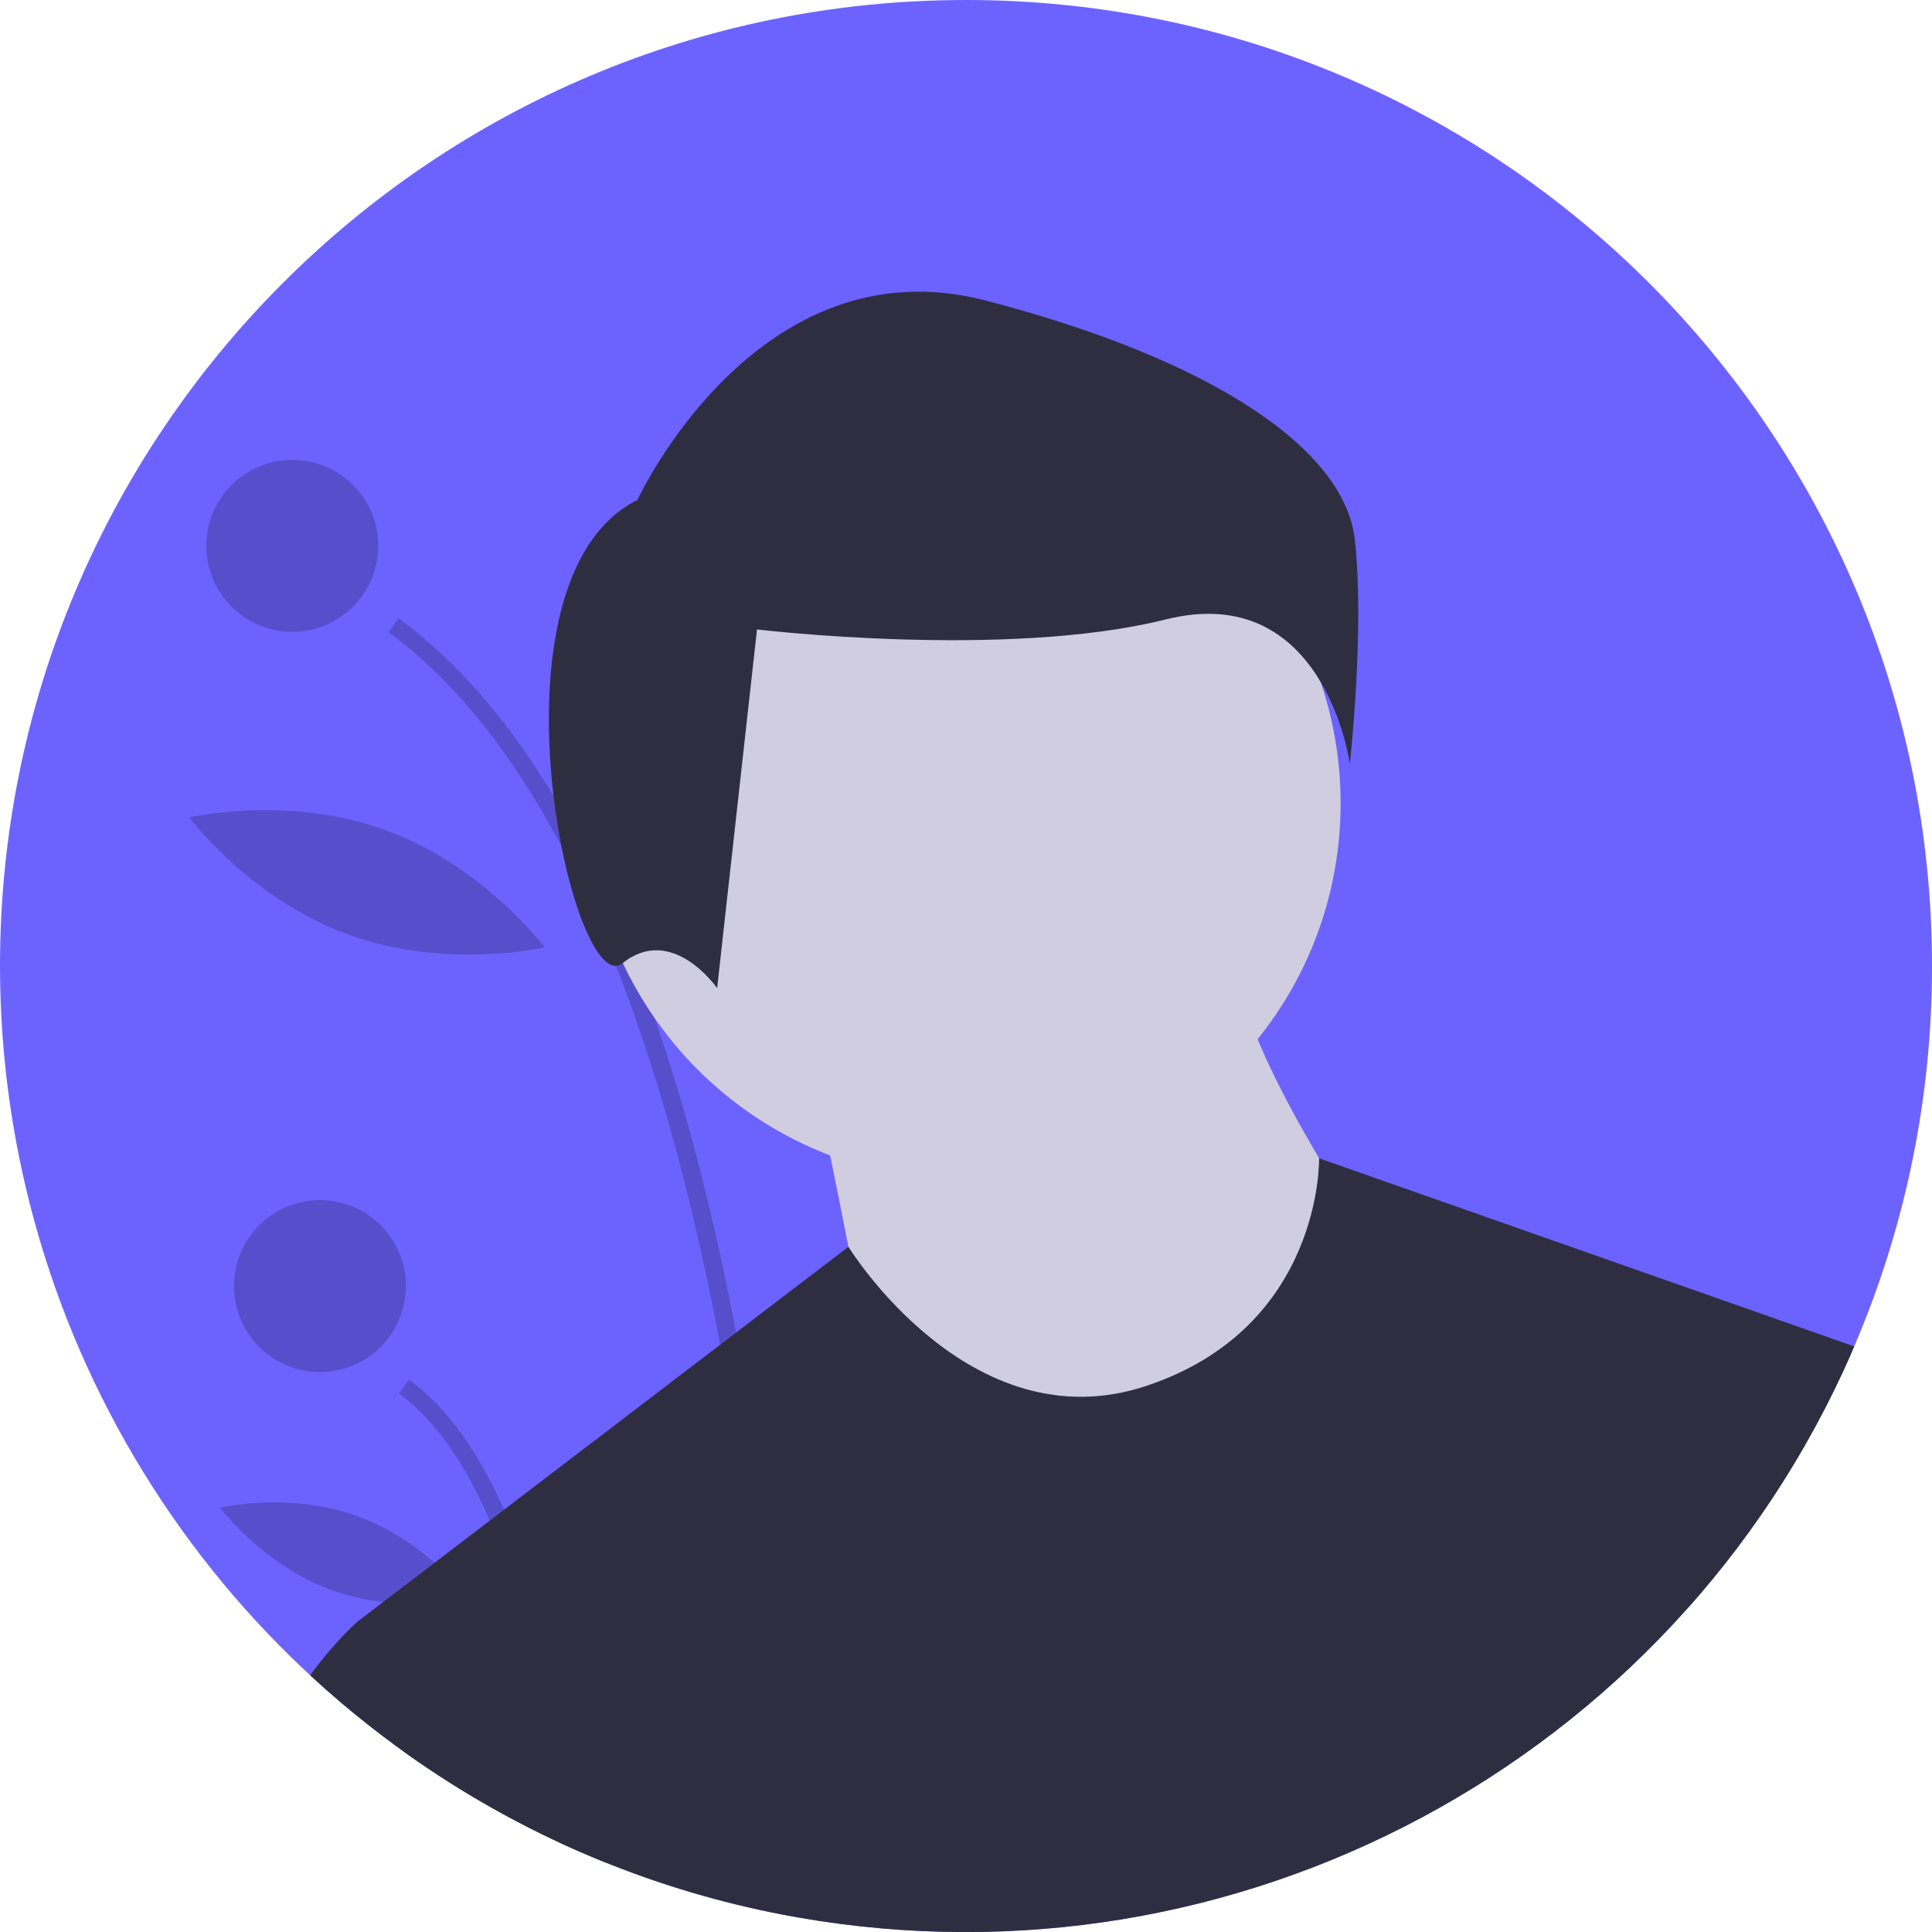
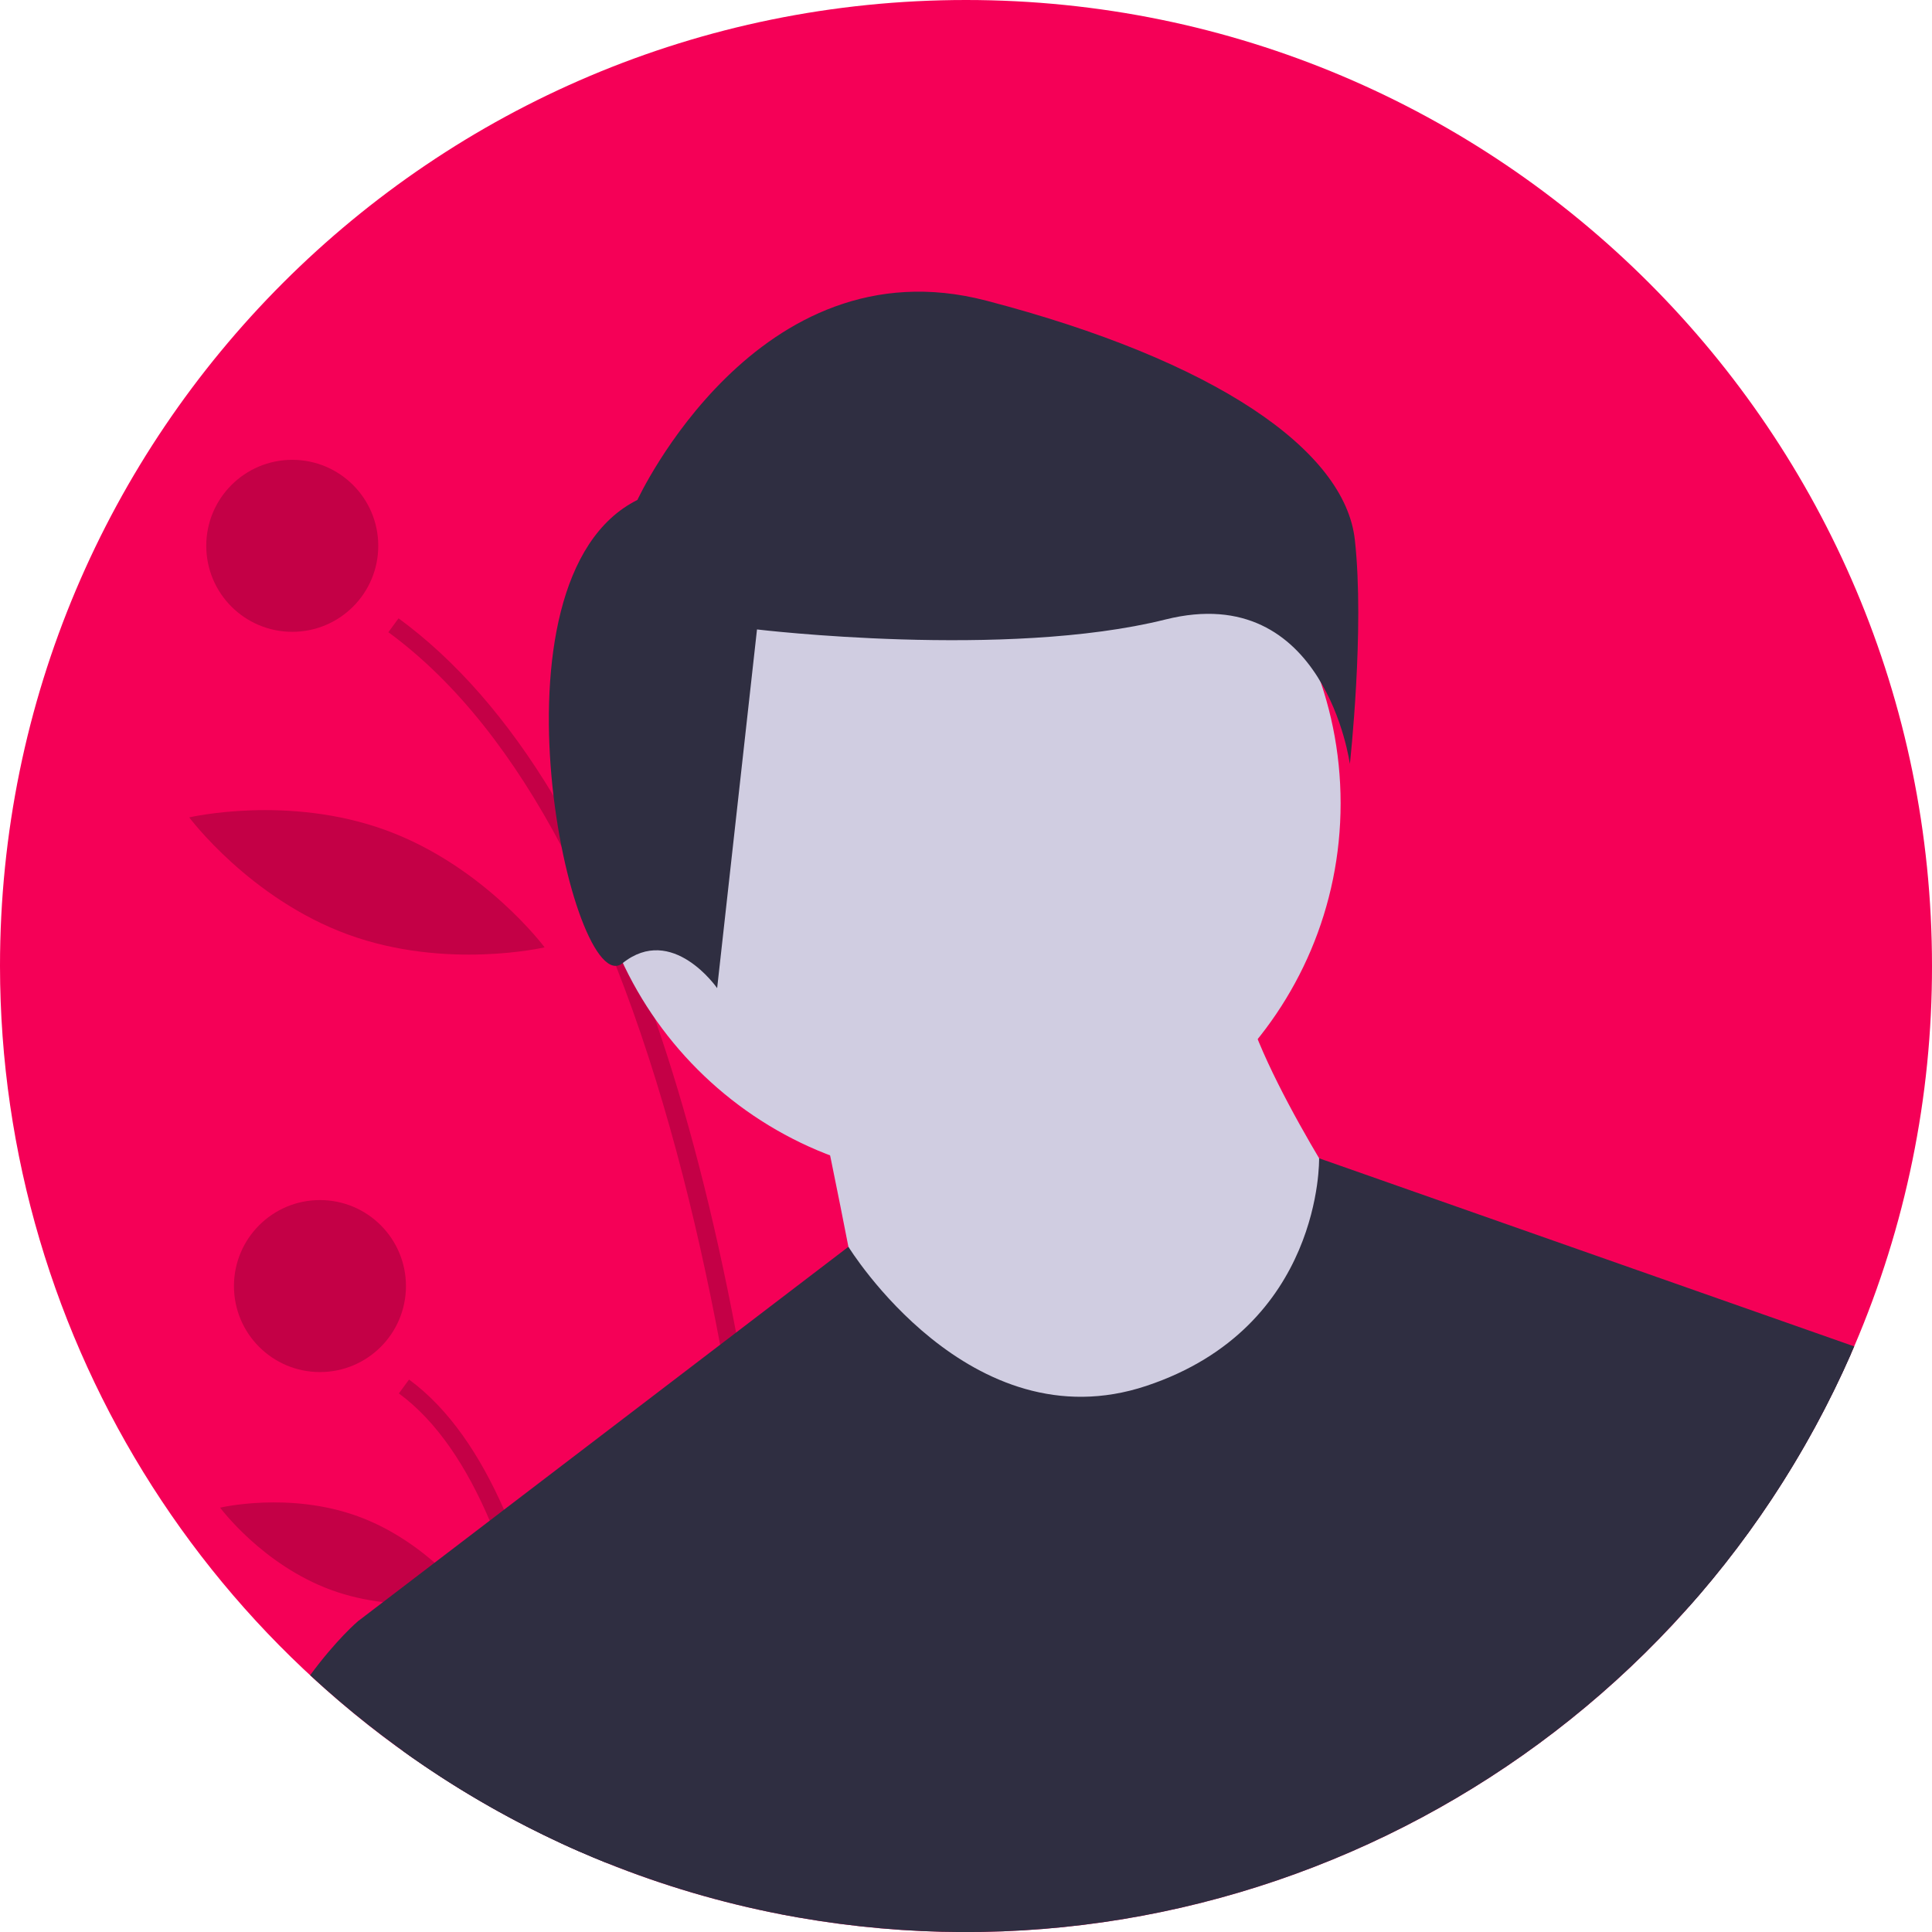
<svg xmlns="http://www.w3.org/2000/svg" id="e59edb86-a3bc-4694-8aac-31e565ca5cfc" data-name="Layer 1" width="676" height="676" viewBox="0 0 676 676">
-   <path d="M938,450a336.852,336.852,0,0,1-27.22,133.1L909.66,585.68A338.559,338.559,0,0,1,541.35,782.93q-3.045-.54-6.08-1.12a334.981,334.981,0,0,1-61.14-18.03q-4.815-1.935-9.56-4.01c-2.16-.94-4.32-1.91-6.46-2.91A338.414,338.414,0,0,1,262,450c0-186.67,151.33-338,338-338S938,263.33,938,450Z" transform="translate(-262 -112)" fill="#6c63ff" />
+   <path d="M938,450a336.852,336.852,0,0,1-27.22,133.1L909.66,585.68A338.559,338.559,0,0,1,541.35,782.93q-3.045-.54-6.08-1.12a334.981,334.981,0,0,1-61.14-18.03q-4.815-1.935-9.56-4.01c-2.16-.94-4.32-1.91-6.46-2.91A338.414,338.414,0,0,1,262,450c0-186.67,151.33-338,338-338S938,263.33,938,450Z" transform="translate(-262 -112)" fill="#f50057" />
  <path d="M541.35,782.93q-3.045-.54-6.08-1.12c-1.32-38.31-5.85-116.94-21.3-199.29C505.52,537.45,493.79,491.25,477.52,449.95a412.604,412.604,0,0,0-19.07-41.84c-16.44-31.05-36.38-57.19-60.56-74.9l3.56-4.86q30.165,22.11,54.22,62.08,7.215,11.97,13.86,25.54,7.125,14.52,13.59,30.83,4.125,10.38,7.97,21.48,16.74,48.195,28.46,109.98,2.595,13.65,4.94,27.97C536.6,680.2,540.25,748.59,541.35,782.93Z" transform="translate(-262 -112)" opacity="0.2" />
  <path d="M464.57,759.77c-2.16-.94-4.32-1.91-6.46-2.91-2.09-22.7-5.93-50.86-12.95-77.59A254.557,254.557,0,0,0,433.35,644.07c-8.01-18.75-18.38-34.69-31.79-44.52l3.56-4.85c14.04,10.28,24.87,26.53,33.24,45.54,9.43,21.42,15.72,46.35,19.91,70.17C461.38,728.1,463.34,745.19,464.57,759.77Z" transform="translate(-262 -112)" opacity="0.2" />
  <circle cx="102.262" cy="190.982" r="30.089" opacity="0.2" />
  <circle cx="111.951" cy="449.991" r="30.089" opacity="0.2" />
  <path d="M483.714,353.521c-6.38,35.997,7.705,68.592,7.705,68.592s24.43-25.768,30.81-61.766-7.705-68.592-7.705-68.592S490.095,317.524,483.714,353.521Z" transform="translate(-262 -112)" opacity="0.2" />
  <path d="M383.718,438.971c34.335,12.555,68.837,4.498,68.837,4.498s-21.166-28.413-55.501-40.968-68.837-4.498-68.837-4.498S349.383,426.416,383.718,438.971Z" transform="translate(-262 -112)" opacity="0.2" />
  <path d="M377.895,668.333c24.066,8.8,48.283,3.059,48.283,3.059S411.377,651.384,387.311,642.584s-48.283-3.059-48.283-3.059S353.829,659.533,377.895,668.333Z" transform="translate(-262 -112)" opacity="0.2" />
  <circle cx="337.306" cy="281.079" r="131.77" fill="#d0cde1" />
  <path d="M547.833,493.965s16.471,78.239,16.471,86.474,78.239,45.296,78.239,45.296L712.546,613.382,737.253,539.261s-41.178-61.767-41.178-86.474Z" transform="translate(-262 -112)" fill="#d0cde1" />
  <path d="M910.78,583.1,909.66,585.68A338.559,338.559,0,0,1,541.35,782.93q-3.045-.54-6.08-1.12a334.981,334.981,0,0,1-61.14-18.03q-4.815-1.935-9.56-4.01c-2.16-.94-4.32-1.91-6.46-2.91a337.593,337.593,0,0,1-55.25-32.28l-15.62-45.31,8.78-6.7,18.06-13.79,19.27-14.71,5.01-3.83,75.61-57.72,5.58-4.26,39.3-30,.01-.01s42.5,69.25,104.27,48.66,60.42-79.63,60.42-79.63Z" transform="translate(-262 -112)" fill="#2f2e41" />
  <path d="M485.035,286.916s41.837-90.646,122.023-69.728,125.51,52.296,128.996,83.673-1.743,78.443-1.743,78.443-8.716-64.498-64.498-50.552-142.941,3.486-142.941,3.486L512.926,457.748s-15.689-22.661-33.121-8.716S429.253,314.807,485.035,286.916Z" transform="translate(-262 -112)" fill="#2f2e41" />
  <path d="M474.13,763.78q-4.815-1.935-9.56-4.01c-2.16-.94-4.32-1.91-6.46-2.91a338.835,338.835,0,0,1-87.59-58.7c9.19-12.52,16.72-18.89,16.72-18.89h61.77l9.26,31.14Z" transform="translate(-262 -112)" fill="#2f2e41" />
  <path d="M856.67,576.32l52.99,9.36A337.944,337.944,0,0,1,852.9,674.25Z" transform="translate(-262 -112)" fill="#2f2e41" />
</svg>
